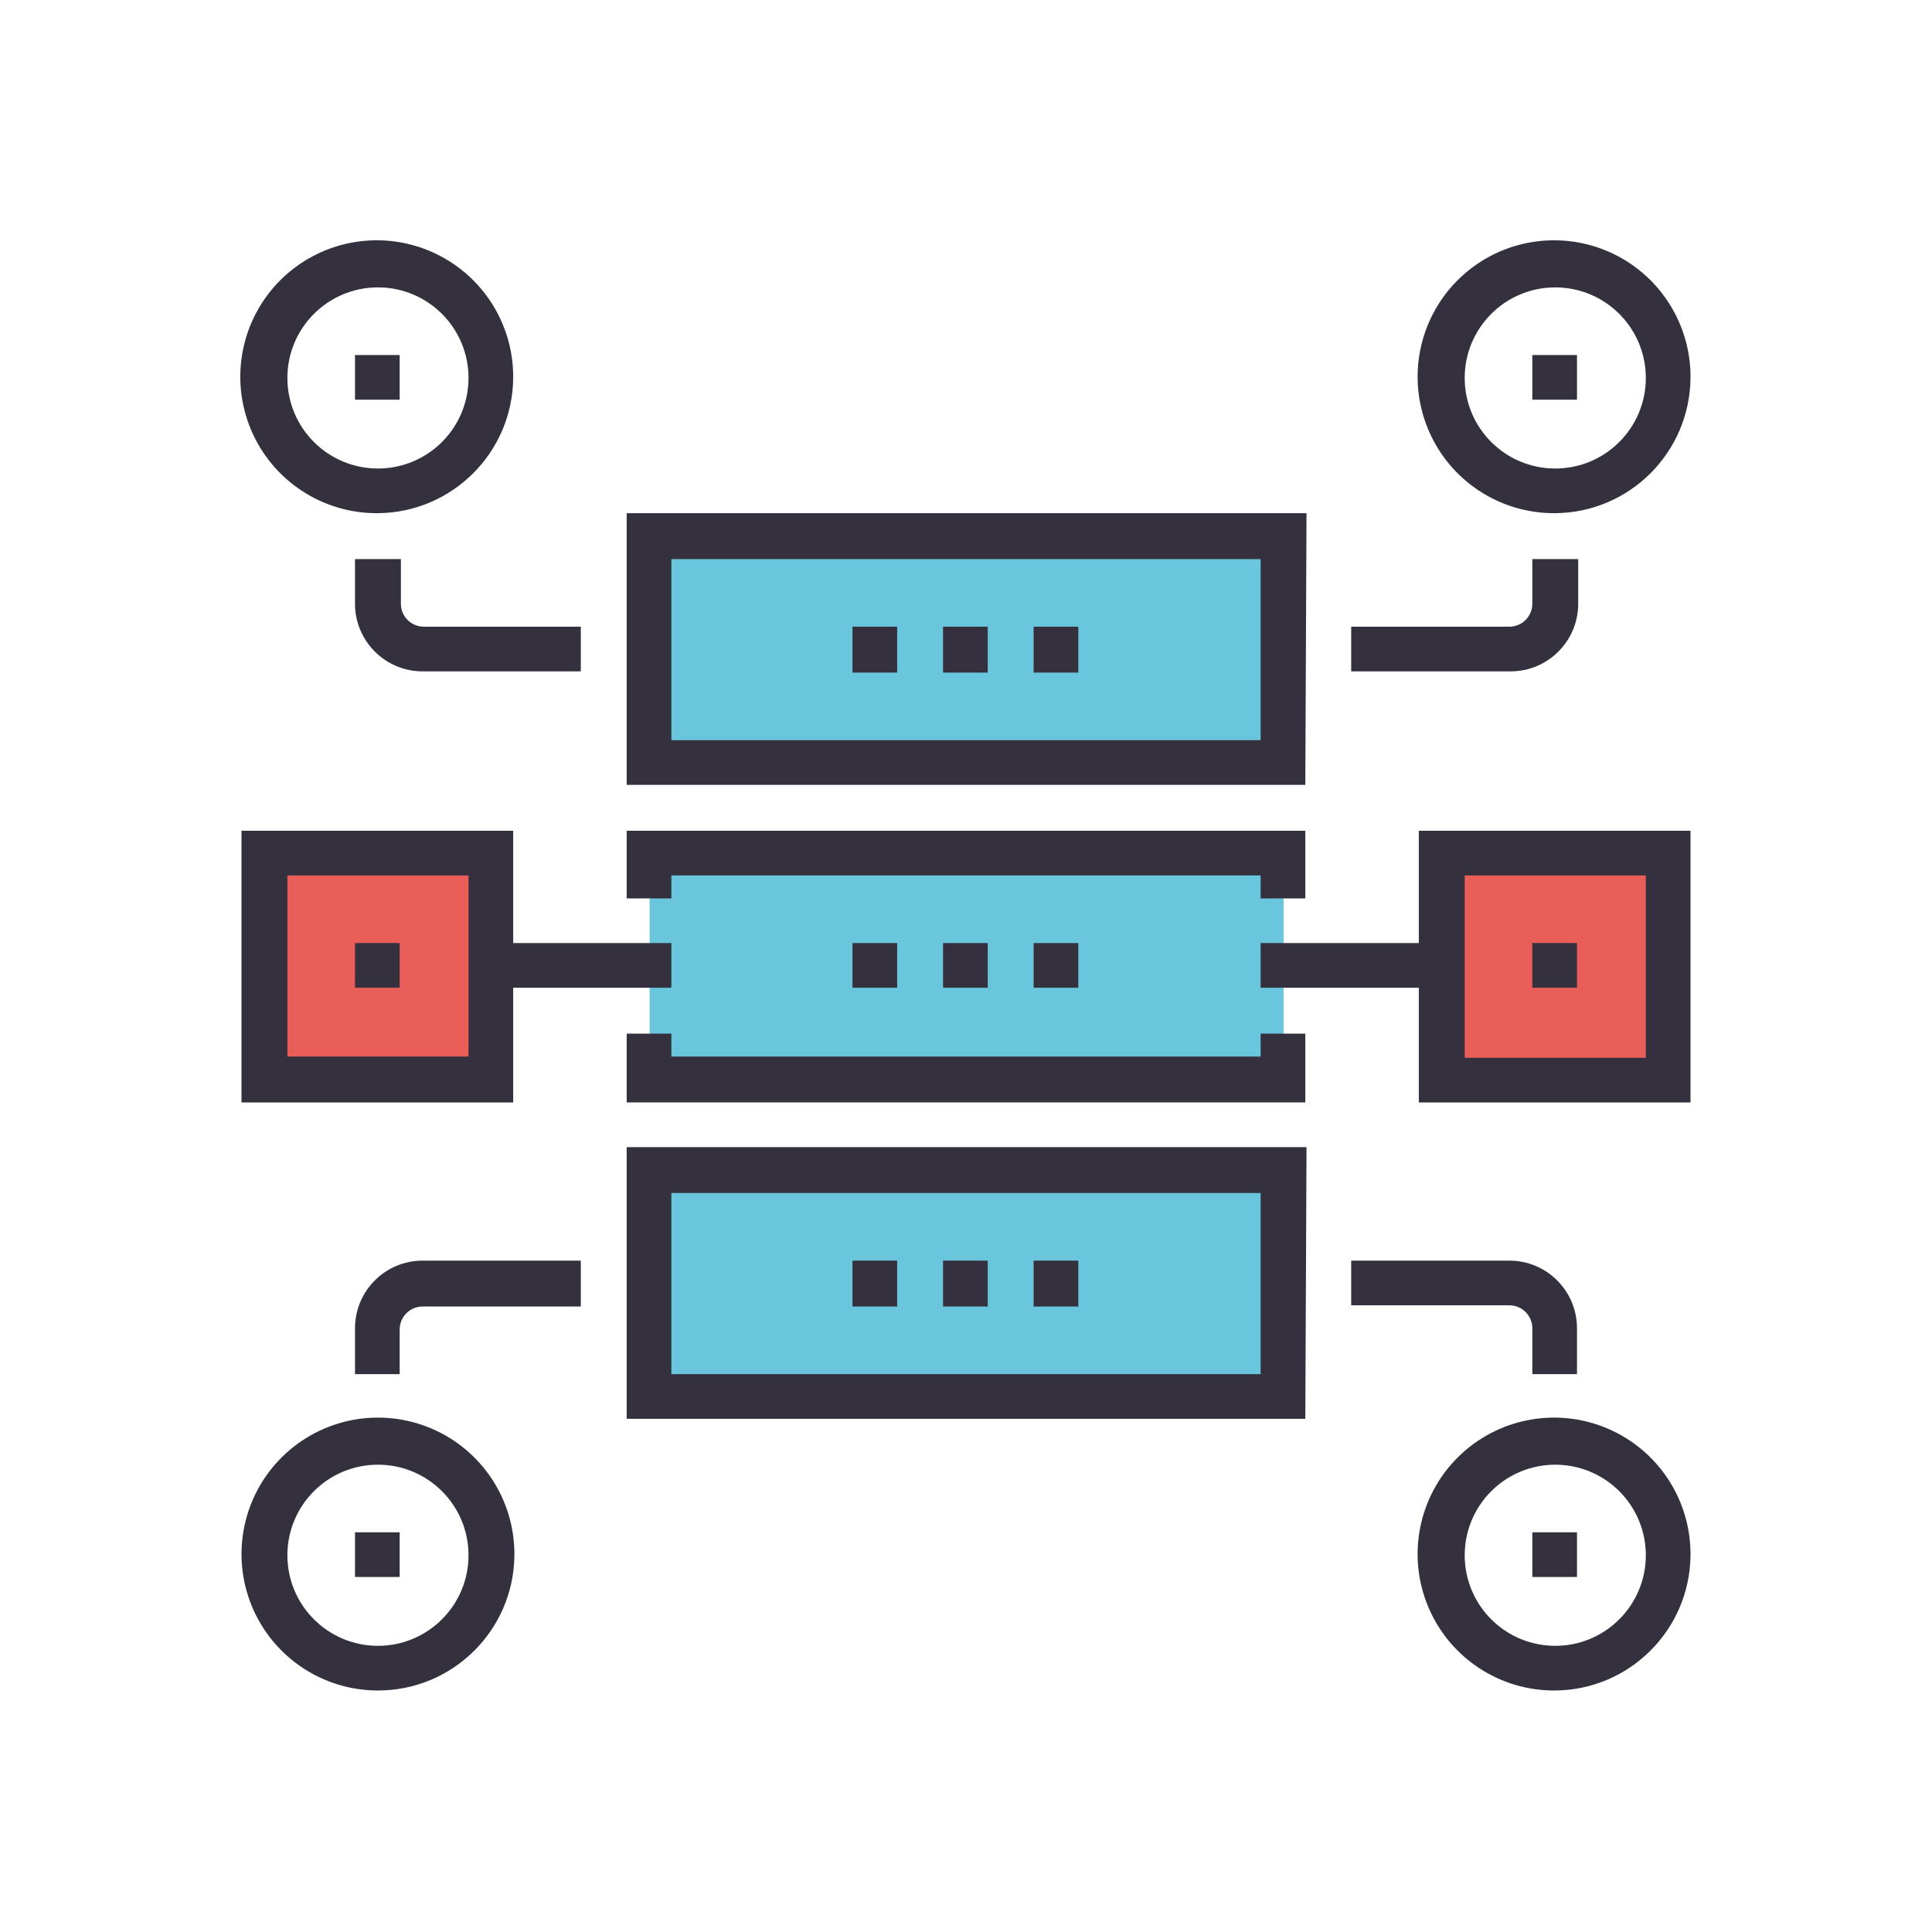
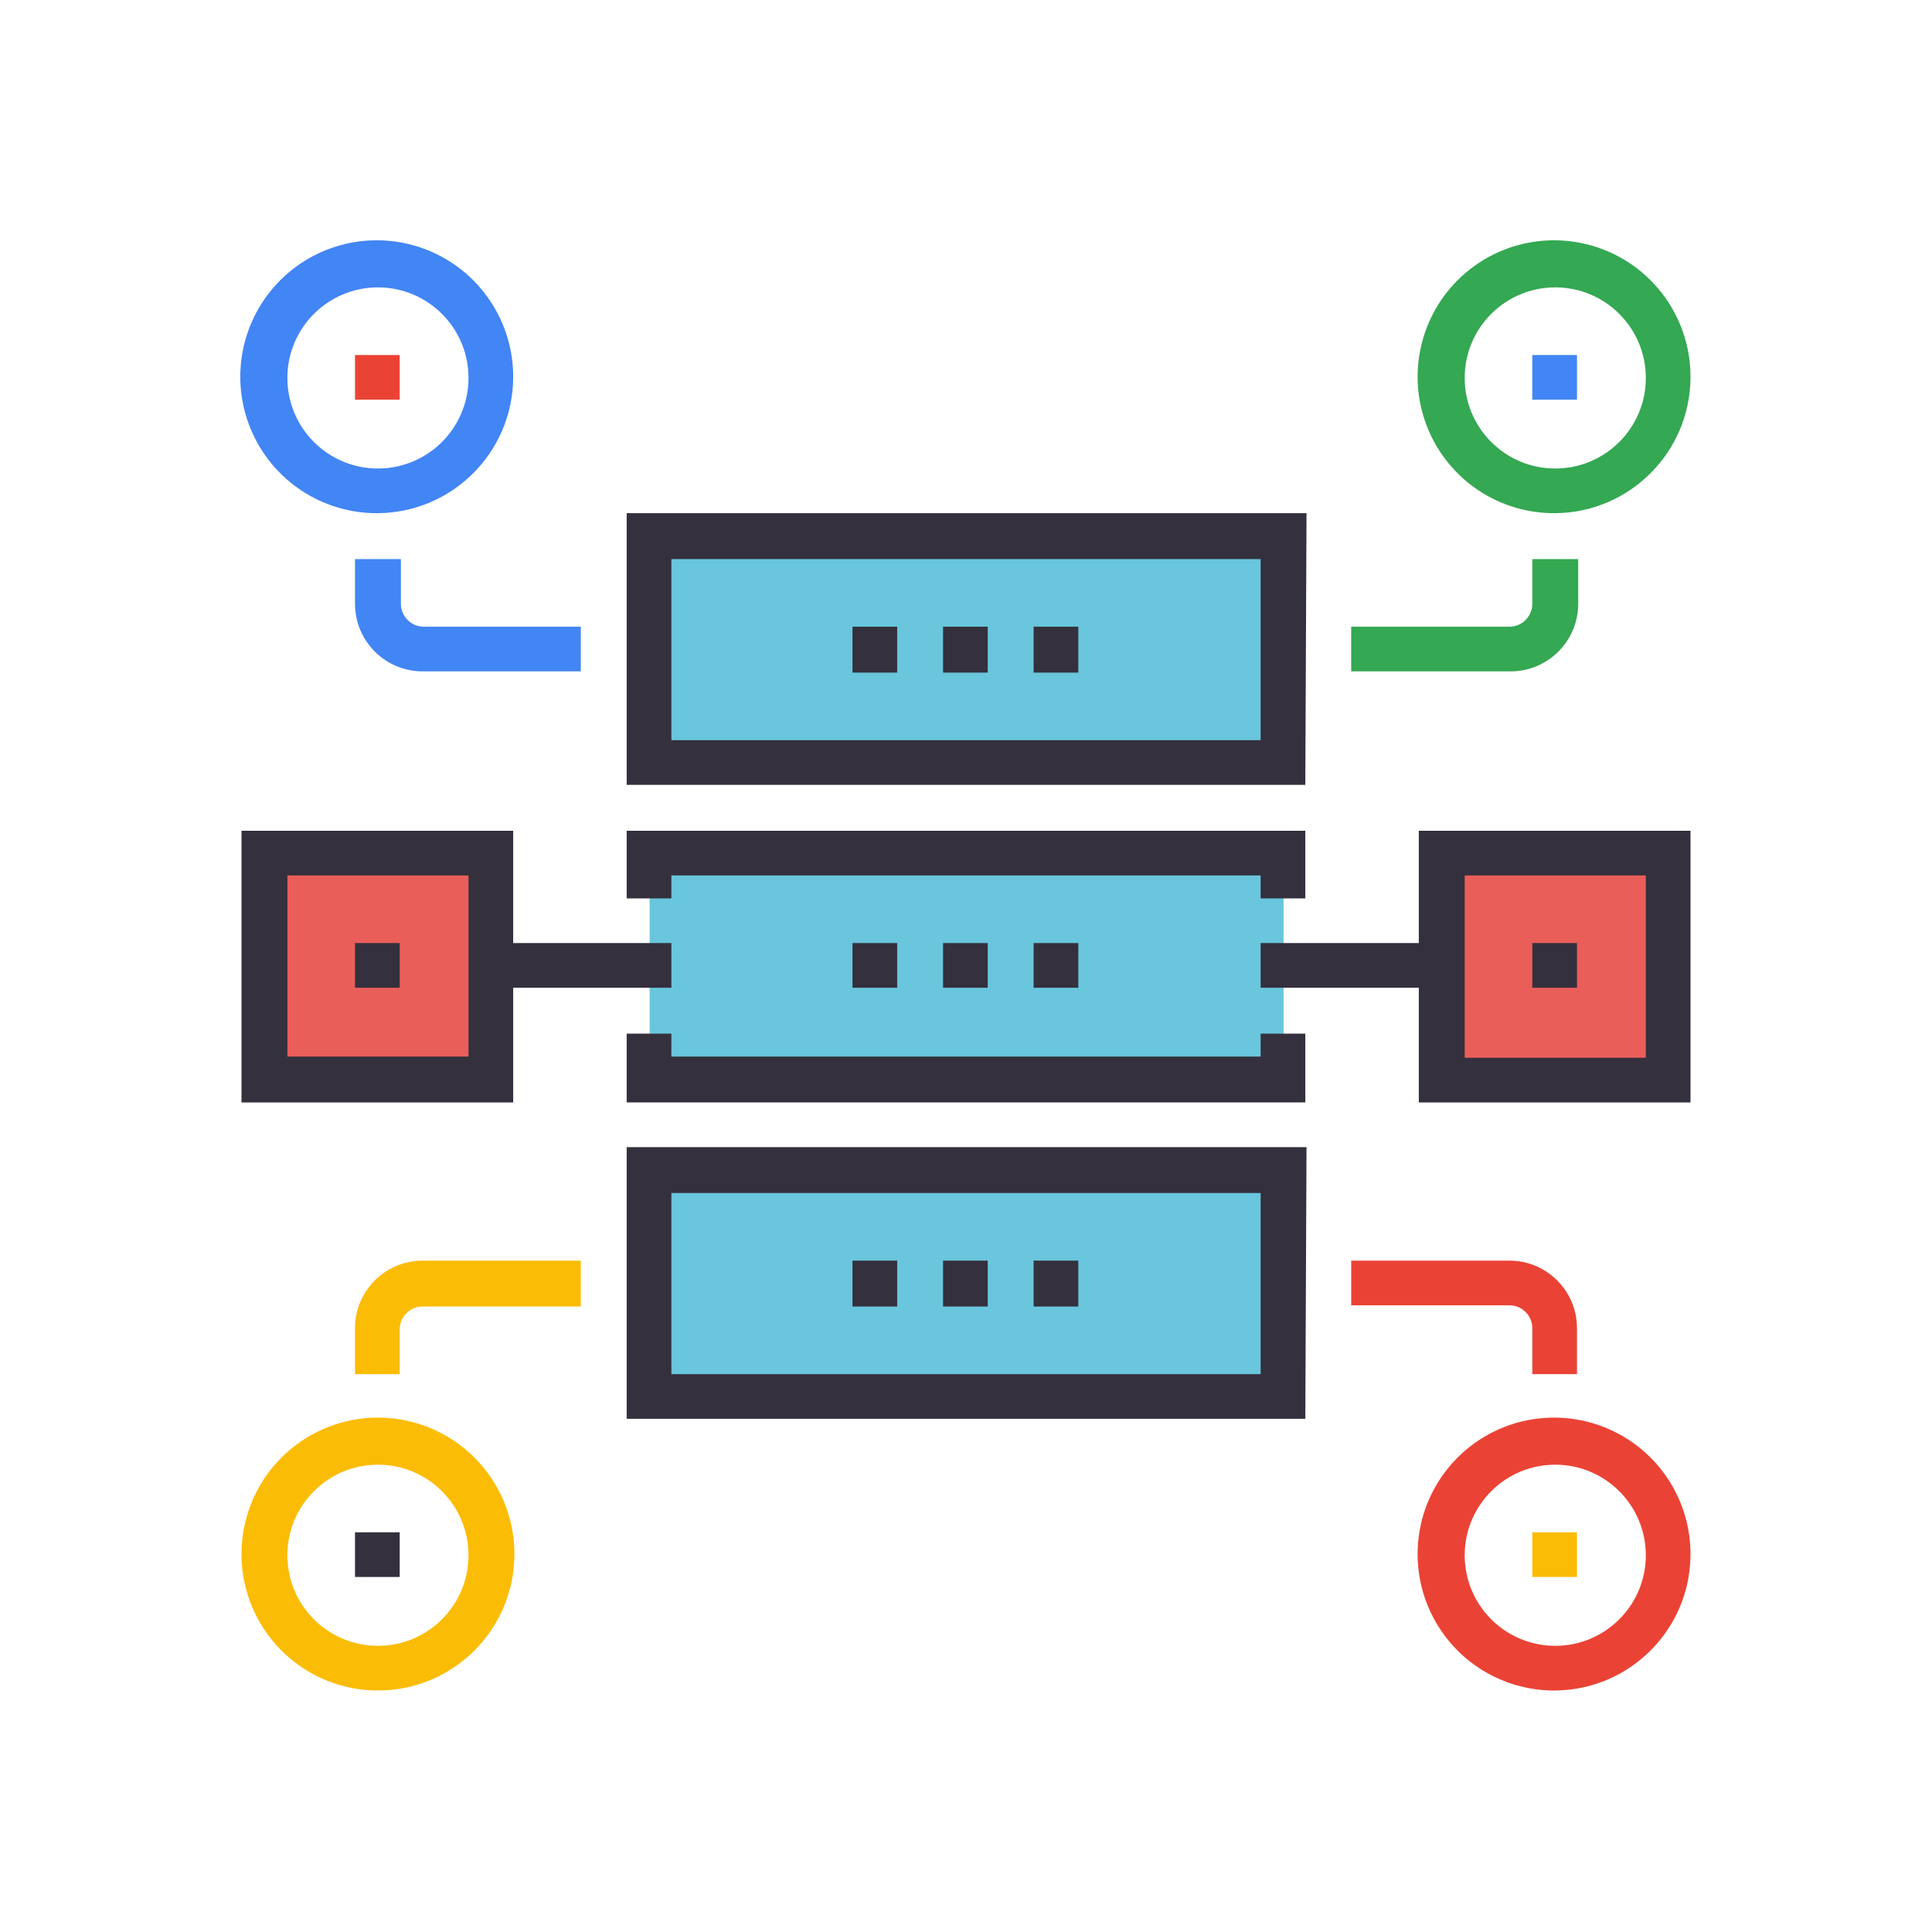
- <svg xmlns="http://www.w3.org/2000/svg" t="1662398091172" class="icon" viewBox="0 0 1024 1024" version="1.1" p-id="1744" width="48" height="48">
-   <path d="M344.32 284.16h336v119.68H344.32zM344.32 451.84h336v119.68H344.32zM344.32 620.16h336v119.68H344.32z" fill="#69C6DC" p-id="1745" />
-   <path d="M140.16 451.84h119.68v120.32H140.16zM764.16 451.84h119.68v120.32h-119.68z" fill="#EA5E5A" p-id="1746" />
-   <path d="M824.32 272A72.32 72.32 0 1 1 896 200.32a72.32 72.32 0 0 1-71.68 71.68z m0-119.68a48 48 0 1 0 48 48 48 48 0 0 0-48-48zM800 355.84h-83.84v-23.68h83.84a12.16 12.16 0 0 0 12.16-12.16v-23.68h24.32V320a35.84 35.84 0 0 1-35.84 35.84z" fill="#34303D" p-id="1747" />
-   <path d="M812.16 188.16h23.68v23.68h-23.68zM200.32 272a72.32 72.32 0 1 1 71.68-71.68 72.32 72.32 0 0 1-71.68 71.68z m0-119.68a48 48 0 1 0 48 48 48 48 0 0 0-48-48zM307.84 355.84H224A35.84 35.84 0 0 1 188.16 320v-23.68h24.32V320a12.16 12.16 0 0 0 12.16 12.16h83.2z" fill="#34303D" p-id="1748" />
-   <path d="M188.16 188.16h23.68v23.68h-23.68zM824.32 896A72.32 72.32 0 1 1 896 824.32 72.32 72.32 0 0 1 824.32 896z m0-119.68a48 48 0 1 0 48 48 48 48 0 0 0-48-48zM835.84 728.32h-23.68V704a12.16 12.16 0 0 0-12.16-12.16h-83.84v-23.68h83.84a35.84 35.84 0 0 1 35.84 35.84z" fill="#34303D" p-id="1749" />
-   <path d="M812.16 812.16h23.68v23.68h-23.68zM200.32 896a72.32 72.32 0 1 1 72.32-71.68A72.32 72.32 0 0 1 200.32 896z m0-119.68a48 48 0 1 0 48 48 48 48 0 0 0-48-48zM211.84 728.32h-23.68V704a35.84 35.84 0 0 1 35.84-35.84h83.84v24.32H224a12.16 12.16 0 0 0-12.16 12.16z" fill="#34303D" p-id="1750" />
-   <path d="M188.16 812.16h23.68v23.68h-23.68zM691.84 476.16h-23.68v-12.16H355.84v12.16h-23.68v-35.84h359.68v35.84zM691.84 584.32H332.16v-36.48h23.68v12.16h312.32v-12.16h23.68v36.48zM451.84 499.84h23.68v23.68h-23.68zM499.84 499.84h23.68v23.68h-23.68zM547.84 499.84h23.68v23.68h-23.68zM691.84 416H332.16V272h360.32z m-336-23.68h312.32v-96H355.84z" fill="#34303D" p-id="1751" />
-   <path d="M451.84 332.16h23.68v24.32h-23.68zM499.84 332.16h23.68v24.32h-23.68zM547.84 332.16h23.68v24.32h-23.68zM691.84 752H332.16V608h360.32z m-336-23.68h312.32v-96H355.84z" fill="#34303D" p-id="1752" />
-   <path d="M451.84 668.16h23.68v24.32h-23.68zM499.84 668.16h23.68v24.32h-23.68zM547.84 668.16h23.68v24.32h-23.68zM896 584.32h-144V440.32H896z m-119.68-23.68h96V464h-96z" fill="#34303D" p-id="1753" />
-   <path d="M668.16 499.84h96v23.68h-96zM812.16 499.84h23.68v23.68h-23.68zM272 584.32H128V440.32h144z m-119.68-24.32h96v-96h-96z" fill="#34303D" p-id="1754" />
-   <path d="M259.84 499.84h96v23.68h-96zM188.16 499.84h23.68v23.68h-23.68z" fill="#34303D" p-id="1755" />
+ <svg xmlns="http://www.w3.org/2000/svg" t="1664961167385" class="icon" viewBox="0 0 1024 1024" version="1.1" p-id="11934" data-spm-anchor-id="a313x.7781069.0.i28" width="48" height="48">
+   <path d="M344.32 284.16h336v119.68H344.32zM344.32 451.84h336v119.68H344.32zM344.32 620.16h336v119.68H344.32z" fill="#69C6DC" p-id="11935" />
+   <path d="M140.16 451.84h119.68v120.32H140.16zM764.16 451.84h119.68v120.32h-119.68z" fill="#EA5E5A" p-id="11936" />
+   <path d="M824.32 272A72.32 72.32 0 1 1 896 200.32a72.32 72.32 0 0 1-71.68 71.68z m0-119.68a48 48 0 1 0 48 48 48 48 0 0 0-48-48zM800 355.84h-83.84v-23.68h83.84a12.16 12.16 0 0 0 12.16-12.16v-23.68h24.32V320a35.84 35.84 0 0 1-35.84 35.84z" fill="#34a853" p-id="11937" data-spm-anchor-id="a313x.7781069.0.i29" class="" />
+   <path d="M812.16 188.16h23.68v23.68h-23.68zM200.32 272a72.32 72.32 0 1 1 71.68-71.68 72.32 72.32 0 0 1-71.68 71.68z m0-119.68a48 48 0 1 0 48 48 48 48 0 0 0-48-48zM307.84 355.84H224A35.84 35.84 0 0 1 188.16 320v-23.68h24.32V320a12.16 12.16 0 0 0 12.16 12.16h83.2z" fill="#4285f4" p-id="11938" data-spm-anchor-id="a313x.7781069.0.i25" class="" />
+   <path d="M188.16 188.16h23.68v23.68h-23.68zM824.32 896A72.32 72.32 0 1 1 896 824.32 72.32 72.32 0 0 1 824.32 896z m0-119.68a48 48 0 1 0 48 48 48 48 0 0 0-48-48zM835.84 728.32h-23.68V704a12.16 12.16 0 0 0-12.16-12.16h-83.84v-23.68h83.84a35.84 35.84 0 0 1 35.84 35.84z" fill="#Ea4335" p-id="11939" data-spm-anchor-id="a313x.7781069.0.i32" class="" />
+   <path d="M812.16 812.16h23.68v23.68h-23.68zM200.32 896a72.32 72.32 0 1 1 72.32-71.68A72.32 72.32 0 0 1 200.32 896z m0-119.68a48 48 0 1 0 48 48 48 48 0 0 0-48-48zM211.84 728.32h-23.68V704a35.84 35.84 0 0 1 35.84-35.84h83.84v24.32H224a12.16 12.16 0 0 0-12.16 12.16z" fill="#Fbbc05" p-id="11940" data-spm-anchor-id="a313x.7781069.0.i31" class="" />
+   <path d="M188.16 812.16h23.68v23.68h-23.68zM691.84 476.16h-23.68v-12.16H355.84v12.16h-23.68v-35.84h359.68v35.84zM691.84 584.32H332.16v-36.48h23.68v12.16h312.32v-12.16h23.68v36.48zM451.84 499.84h23.68v23.68h-23.68zM499.84 499.84h23.68v23.68h-23.68zM547.84 499.84h23.68v23.68h-23.68zM691.84 416H332.16V272h360.32z m-336-23.68h312.32v-96H355.84z" fill="#34303D" p-id="11941" />
+   <path d="M451.84 332.16h23.68v24.32h-23.68zM499.84 332.16h23.68v24.32h-23.68zM547.84 332.16h23.68v24.32h-23.68zM691.84 752H332.16V608h360.32z m-336-23.68h312.32v-96H355.84z" fill="#34303D" p-id="11942" />
+   <path d="M451.84 668.16h23.68v24.32h-23.68zM499.84 668.16h23.68v24.32h-23.68zM547.84 668.16h23.68v24.32h-23.68zM896 584.32h-144V440.32H896z m-119.68-23.68h96V464h-96z" fill="#34303D" p-id="11943" />
+   <path d="M668.16 499.84h96v23.68h-96zM812.16 499.84h23.68v23.68h-23.68zM272 584.32H128V440.32h144z m-119.68-24.32h96v-96h-96z" fill="#34303D" p-id="11944" />
+   <path d="M259.84 499.84h96v23.68h-96zM188.16 499.84h23.68v23.68h-23.68z" fill="#34303D" p-id="11945" />
</svg>
